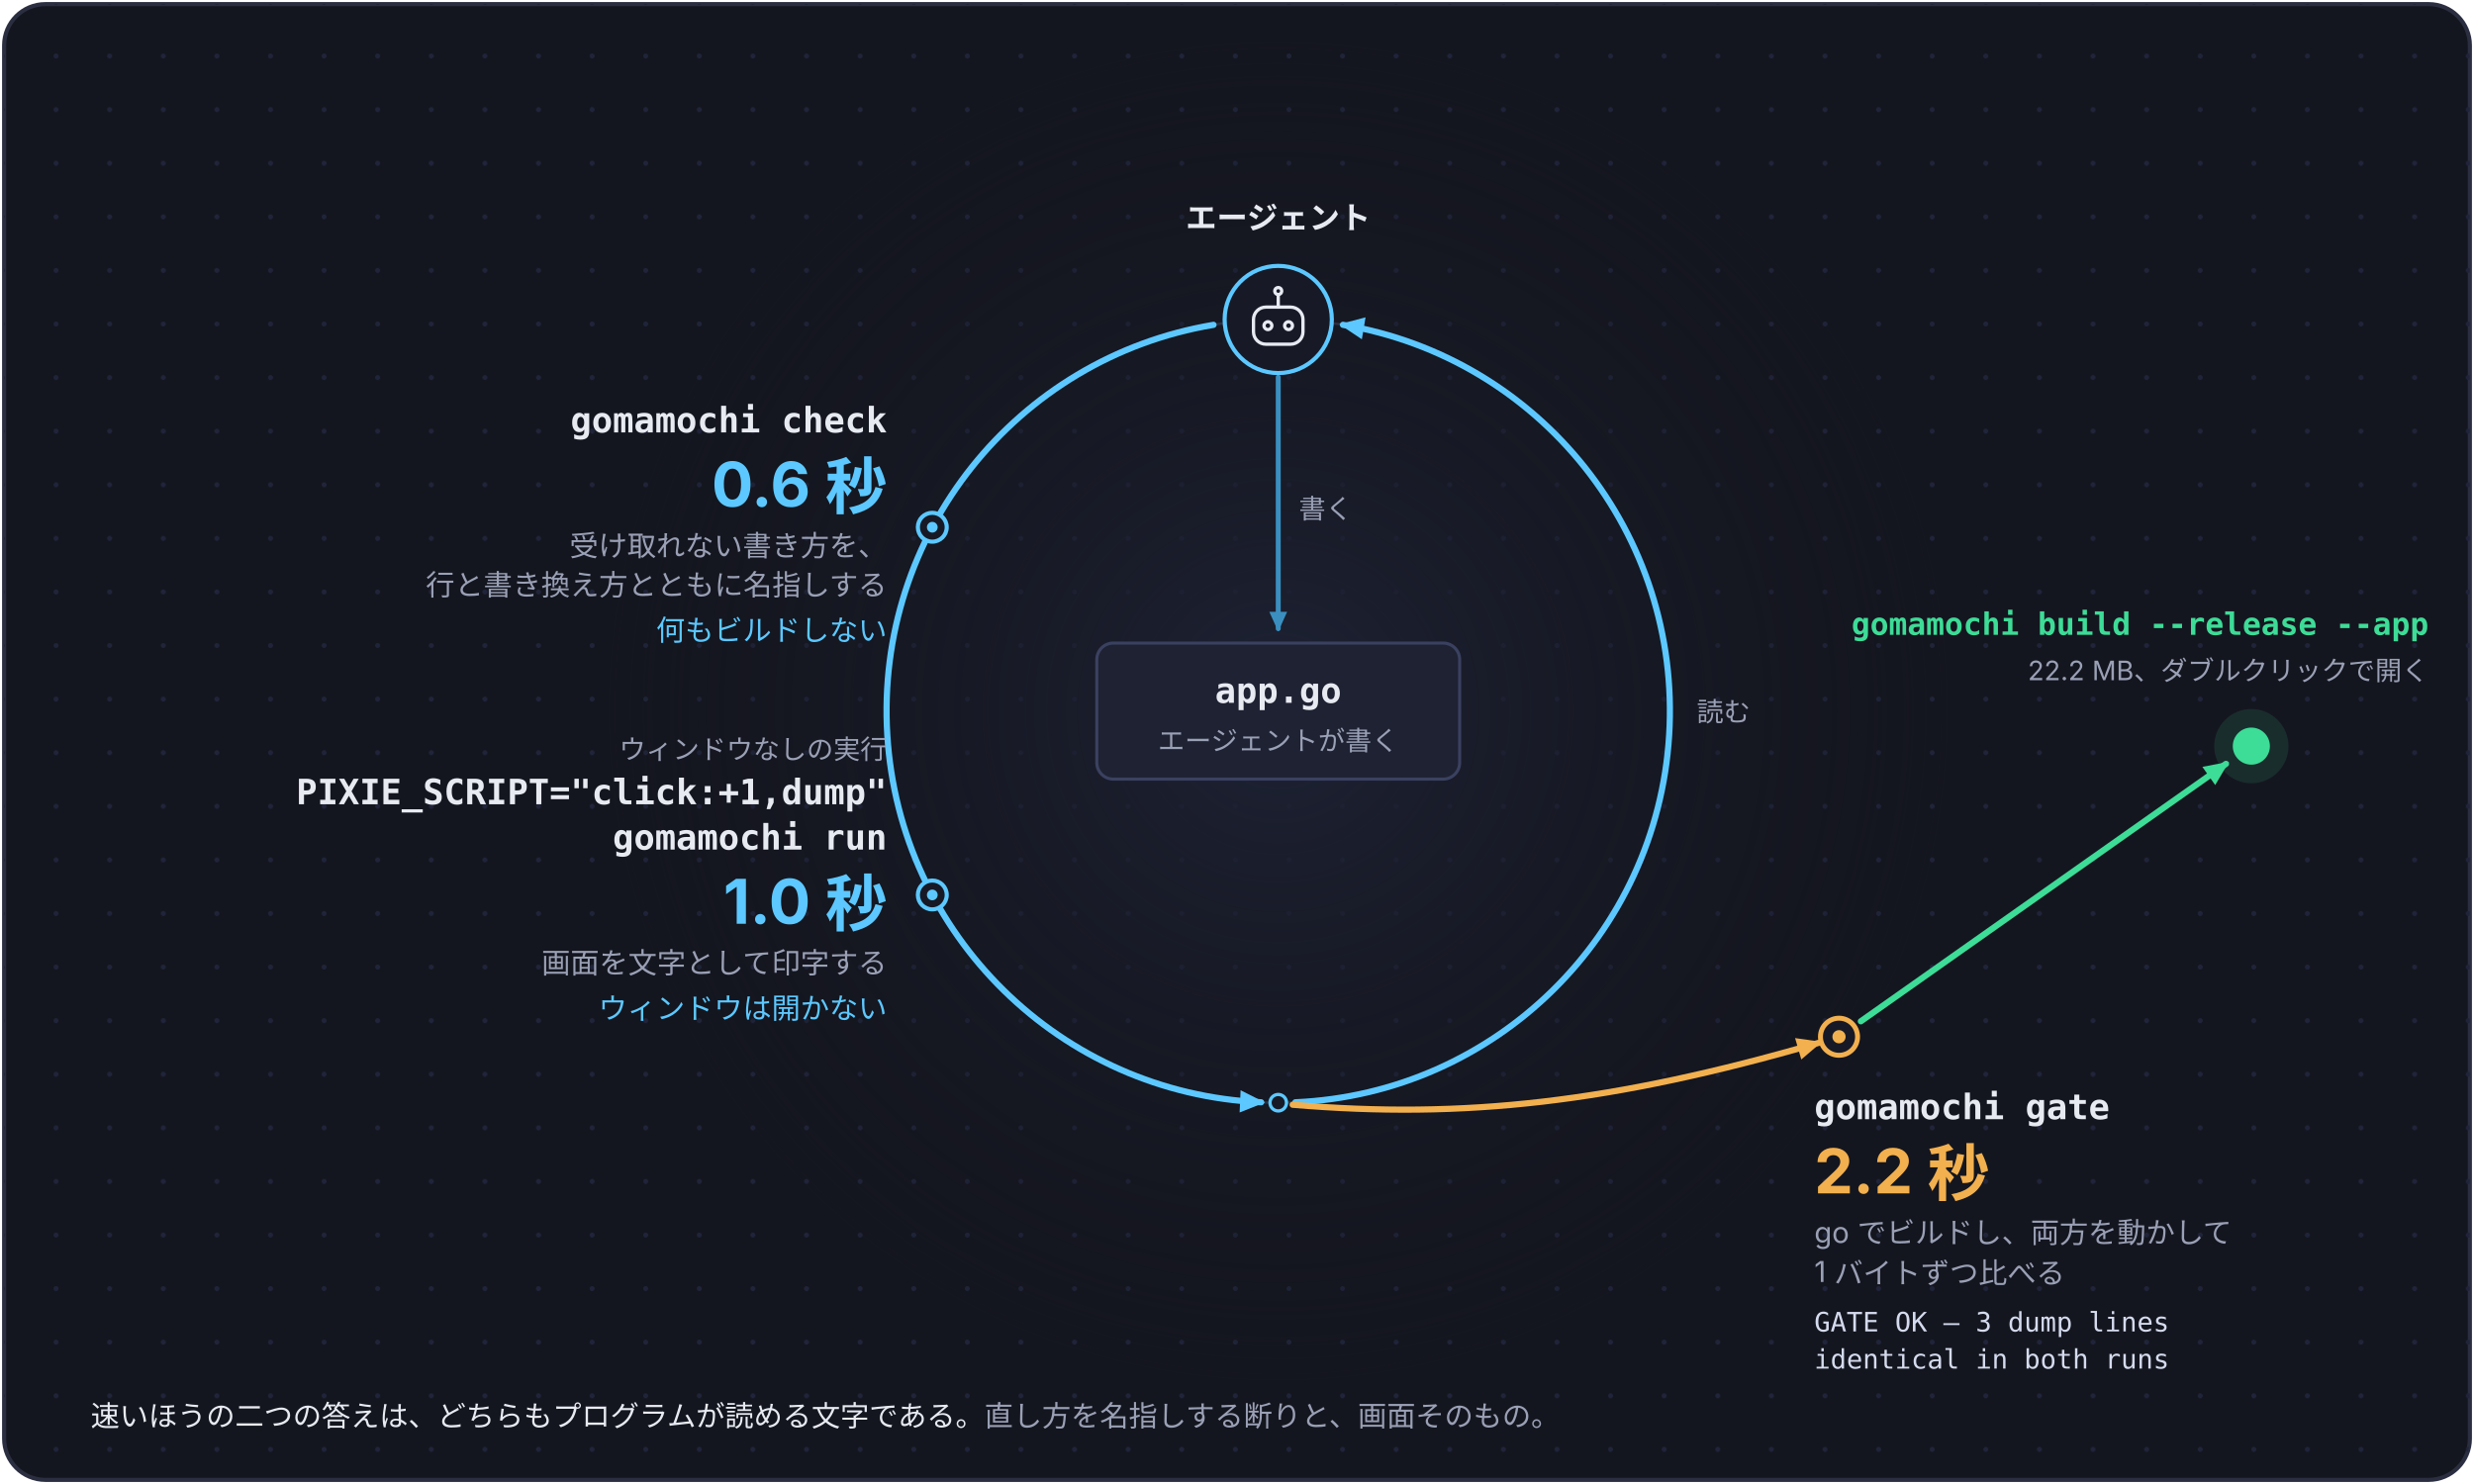
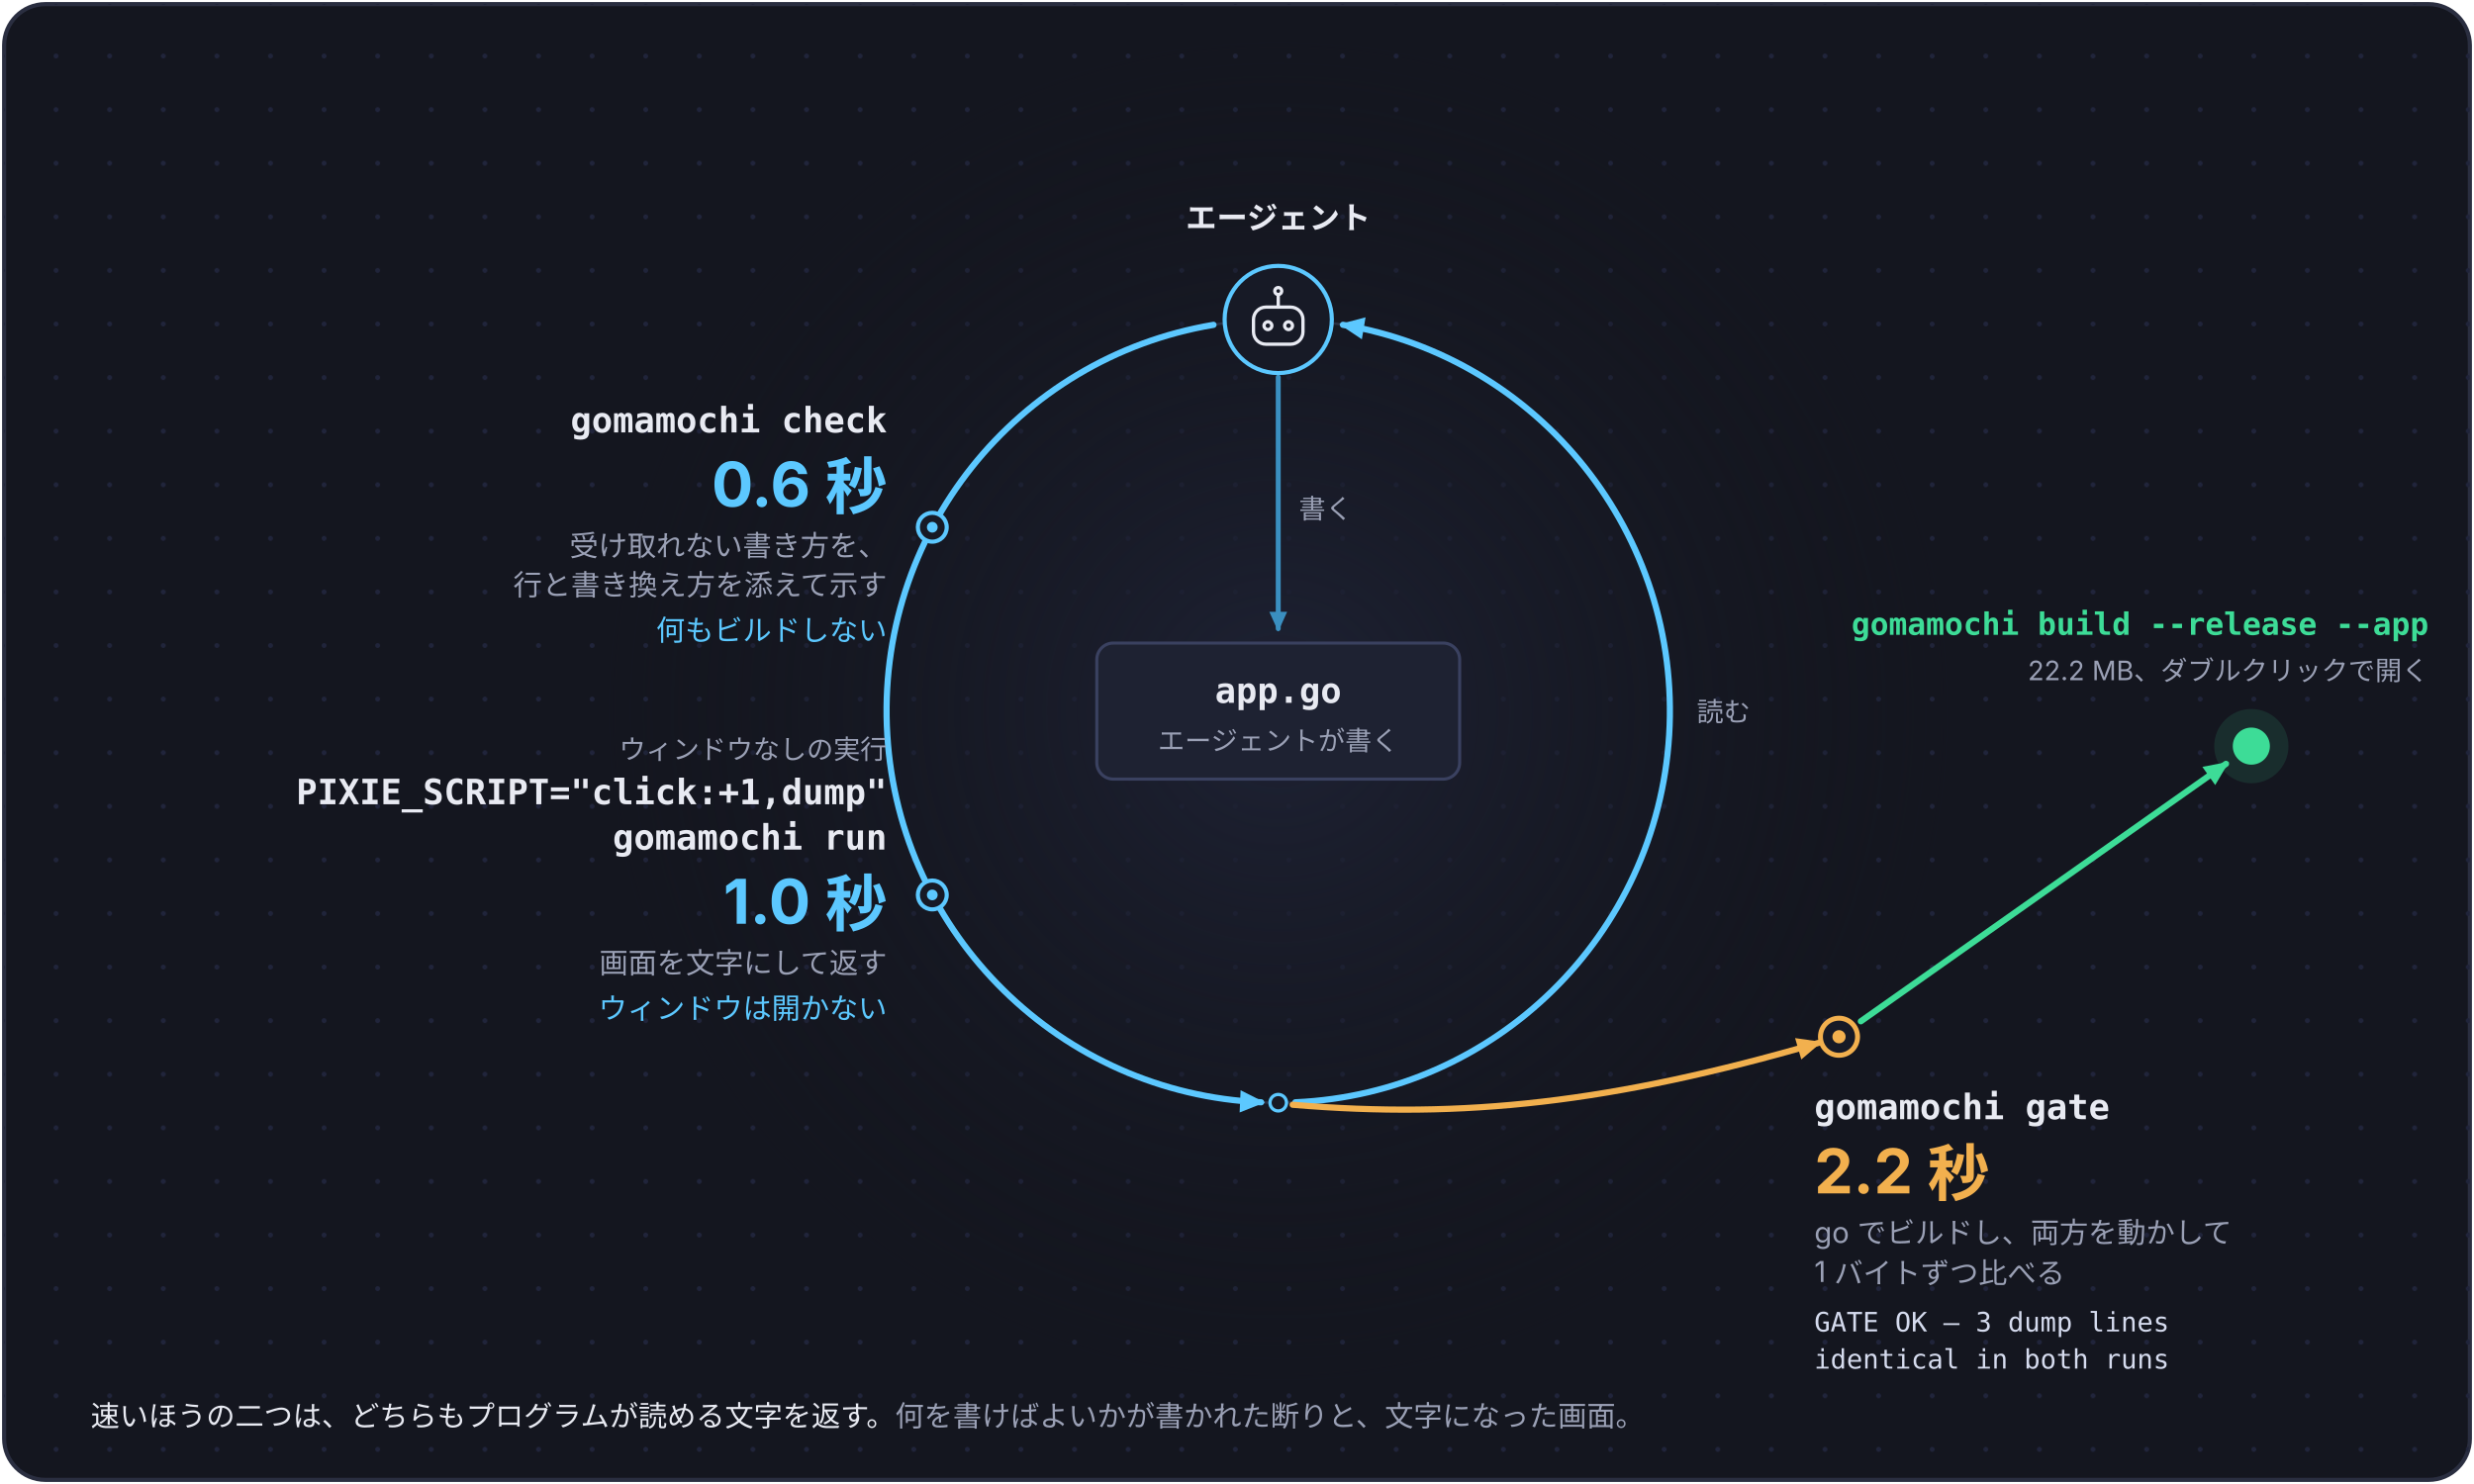
<svg xmlns="http://www.w3.org/2000/svg" viewBox="0 0 1200 720" font-family="'Hiragino Sans','Noto Sans JP',system-ui,-apple-system,sans-serif">
  <defs>
    <pattern id="dots" width="26" height="26" patternUnits="userSpaceOnUse">
      <circle cx="1.2" cy="1.2" r="1.2" fill="#20243a" />
    </pattern>
    <radialGradient id="glow" cx="620" cy="345" r="330" gradientUnits="userSpaceOnUse">
      <stop offset="0" stop-color="#1e2234" stop-opacity="1" />
      <stop offset="1" stop-color="#14161f" stop-opacity="0" />
    </radialGradient>
    <marker id="mb" viewBox="0 0 10 10" refX="8.5" refY="5" markerWidth="4" markerHeight="4" orient="auto">
      <path d="M0,0.5 L10,5 L0,9.5 Z" fill="#5cc8ff" />
    </marker>
    <marker id="mw" viewBox="0 0 10 10" refX="8.5" refY="5" markerWidth="4" markerHeight="4" orient="auto">
      <path d="M0,0.5 L10,5 L0,9.5 Z" fill="#3a8fc0" />
    </marker>
    <marker id="ma" viewBox="0 0 10 10" refX="8.5" refY="5" markerWidth="4" markerHeight="4" orient="auto">
      <path d="M0,0.5 L10,5 L0,9.5 Z" fill="#f2b04e" />
    </marker>
    <marker id="mg" viewBox="0 0 10 10" refX="8.5" refY="5" markerWidth="4" markerHeight="4" orient="auto">
      <path d="M0,0.5 L10,5 L0,9.5 Z" fill="#3ddc97" />
    </marker>
  </defs>
  <rect x="2" y="2" width="1196" height="716" rx="20" fill="#14161f" stroke="#2a2e40" stroke-width="2" />
  <rect x="2" y="2" width="1196" height="716" rx="20" fill="url(#dots)" />
  <circle cx="620" cy="345" r="330" fill="url(#glow)" />
  <circle cx="620" cy="345" r="190" fill="none" stroke="#2b3044" stroke-width="1.2" />
  <path d="M588.6,157.6 A190,190 0 0 0 611.7,534.8" fill="none" stroke="#5cc8ff" stroke-width="3" stroke-linecap="round" marker-end="url(#mb)" />
  <path d="M628.3,534.8 A190,190 0 0 0 651.4,157.6" fill="none" stroke="#5cc8ff" stroke-width="3" stroke-linecap="round" marker-end="url(#mb)" />
  <path d="M627,536 C710,543 782,535 882,506" fill="none" stroke="#f2b04e" stroke-width="3" stroke-linecap="round" marker-end="url(#ma)" />
  <line x1="902.6" y1="495.5" x2="1079.7" y2="370.6" stroke="#3ddc97" stroke-width="3" stroke-linecap="round" marker-end="url(#mg)" />
  <line x1="620" y1="183" x2="620" y2="305.0" stroke="#3a8fc0" stroke-width="2.4" stroke-linecap="round" marker-end="url(#mw)" />
  <circle cx="452.2" cy="255.8" r="7" fill="#171a26" stroke="#5cc8ff" stroke-width="2" />
  <circle cx="452.2" cy="255.8" r="2.6" fill="#5cc8ff" />
  <circle cx="452.2" cy="434.2" r="7" fill="#171a26" stroke="#5cc8ff" stroke-width="2" />
  <circle cx="452.2" cy="434.2" r="2.6" fill="#5cc8ff" />
  <circle cx="620" cy="535" r="4" fill="#171a26" stroke="#5cc8ff" stroke-width="1.6" />
  <circle cx="892" cy="503" r="9" fill="#171a26" stroke="#f2b04e" stroke-width="2.4" />
  <circle cx="892" cy="503" r="3.2" fill="#f2b04e" />
  <circle cx="1092" cy="362" r="18" fill="#3ddc97" fill-opacity="0.12" />
  <circle cx="1092" cy="362" r="9" fill="#3ddc97" />
  <circle cx="620" cy="155" r="26" fill="#171a26" stroke="#5cc8ff" stroke-width="2" />
  <g fill="none" stroke="#e8eaf2" stroke-width="1.6" stroke-linecap="round">
    <rect x="608" y="149" width="24" height="18" rx="6" />
    <circle cx="615" cy="158" r="1.9" />
    <circle cx="625" cy="158" r="1.9" />
    <line x1="620" y1="149" x2="620" y2="143" />
    <circle cx="620" cy="141.2" r="1.7" />
  </g>
  <rect x="532.0" y="312.0" width="176" height="66" rx="8" fill="#1e2232" stroke="#3a4160" stroke-width="1.5" />
  <text x="620" y="341" font-size="17" fill="#e8eaf2" text-anchor="middle" font-weight="600" font-family="ui-monospace,'SF Mono',Menlo,monospace">app.go</text>
  <text x="620" y="364" font-size="13" fill="#9aa0b5" text-anchor="middle">エージェントが書く</text>
  <text x="620" y="111" font-size="15" fill="#e8eaf2" text-anchor="middle" font-weight="600">エージェント</text>
  <text x="630" y="251.5" font-size="13" fill="#9aa0b5">書く</text>
  <text x="823.0" y="350" font-size="13" fill="#9aa0b5">読む</text>
  <text x="430.24" y="209.8" font-size="17" fill="#e8eaf2" text-anchor="end" font-weight="600" font-family="ui-monospace,'SF Mono',Menlo,monospace">gomamochi check</text>
  <text x="430.24" y="245.8" font-size="30" fill="#5cc8ff" text-anchor="end" font-weight="700">0.6 秒</text>
  <text x="430.24" y="269.8" font-size="14" fill="#9aa0b5" text-anchor="end">受け取れない書き方を、</text>
-   <text x="430.24" y="288.8" font-size="14" fill="#9aa0b5" text-anchor="end">行と書き換え方とともに名指しする</text>
+   <text x="430.24" y="288.8" font-size="14" fill="#9aa0b5" text-anchor="end">行と書き換え方を添えて示す</text>
  <text x="430.24" y="310.8" font-size="14" fill="#5cc8ff" text-anchor="end">何もビルドしない</text>
  <text x="430.24" y="368.2" font-size="13" fill="#9aa0b5" text-anchor="end">ウィンドウなしの実行</text>
  <text x="430.24" y="390.2" font-size="17" fill="#e8eaf2" text-anchor="end" font-weight="600" font-family="ui-monospace,'SF Mono',Menlo,monospace">PIXIE_SCRIPT="click:+1,dump"</text>
  <text x="430.24" y="412.2" font-size="17" fill="#e8eaf2" text-anchor="end" font-weight="600" font-family="ui-monospace,'SF Mono',Menlo,monospace">gomamochi run</text>
  <text x="430.24" y="448.2" font-size="30" fill="#5cc8ff" text-anchor="end" font-weight="700">1.0 秒</text>
-   <text x="430.24" y="472.2" font-size="14" fill="#9aa0b5" text-anchor="end">画面を文字として印字する</text>
+   <text x="430.24" y="472.2" font-size="14" fill="#9aa0b5" text-anchor="end">画面を文字にして返す</text>
  <text x="430.24" y="494.2" font-size="14" fill="#5cc8ff" text-anchor="end">ウィンドウは開かない</text>
  <text x="880" y="543" font-size="17" fill="#e8eaf2" font-weight="600" font-family="ui-monospace,'SF Mono',Menlo,monospace">gomamochi gate</text>
  <text x="880" y="579" font-size="30" fill="#f2b04e" font-weight="700">2.2 秒</text>
  <text x="880" y="603" font-size="14" fill="#9aa0b5">go でビルドし、両方を動かして</text>
  <text x="880" y="622" font-size="14" fill="#9aa0b5">1 バイトずつ比べる</text>
  <text x="880" y="646" font-size="13" fill="#d5dbee" font-family="ui-monospace,'SF Mono',Menlo,monospace">GATE OK — 3 dump lines</text>
  <text x="880" y="664" font-size="13" fill="#d5dbee" font-family="ui-monospace,'SF Mono',Menlo,monospace">identical in both runs</text>
  <text x="1178" y="308" font-size="15" fill="#3ddc97" text-anchor="end" font-weight="700" font-family="ui-monospace,'SF Mono',Menlo,monospace">gomamochi build --release --app</text>
  <text x="1178" y="330" font-size="13" fill="#9aa0b5" text-anchor="end">22.2 MB、ダブルクリックで開く</text>
  <text x="44" y="692" font-size="14" fill="#9aa0b5">
-     <tspan fill="#e8eaf2">速いほうの二つの答えは、どちらもプログラムが読める文字である。</tspan>直し方を名指しする断りと、画面そのもの。</text>
+     <tspan fill="#e8eaf2">速いほうの二つは、どちらもプログラムが読める文字を返す。</tspan>何を書けばよいかが書かれた断りと、文字になった画面。</text>
</svg>
